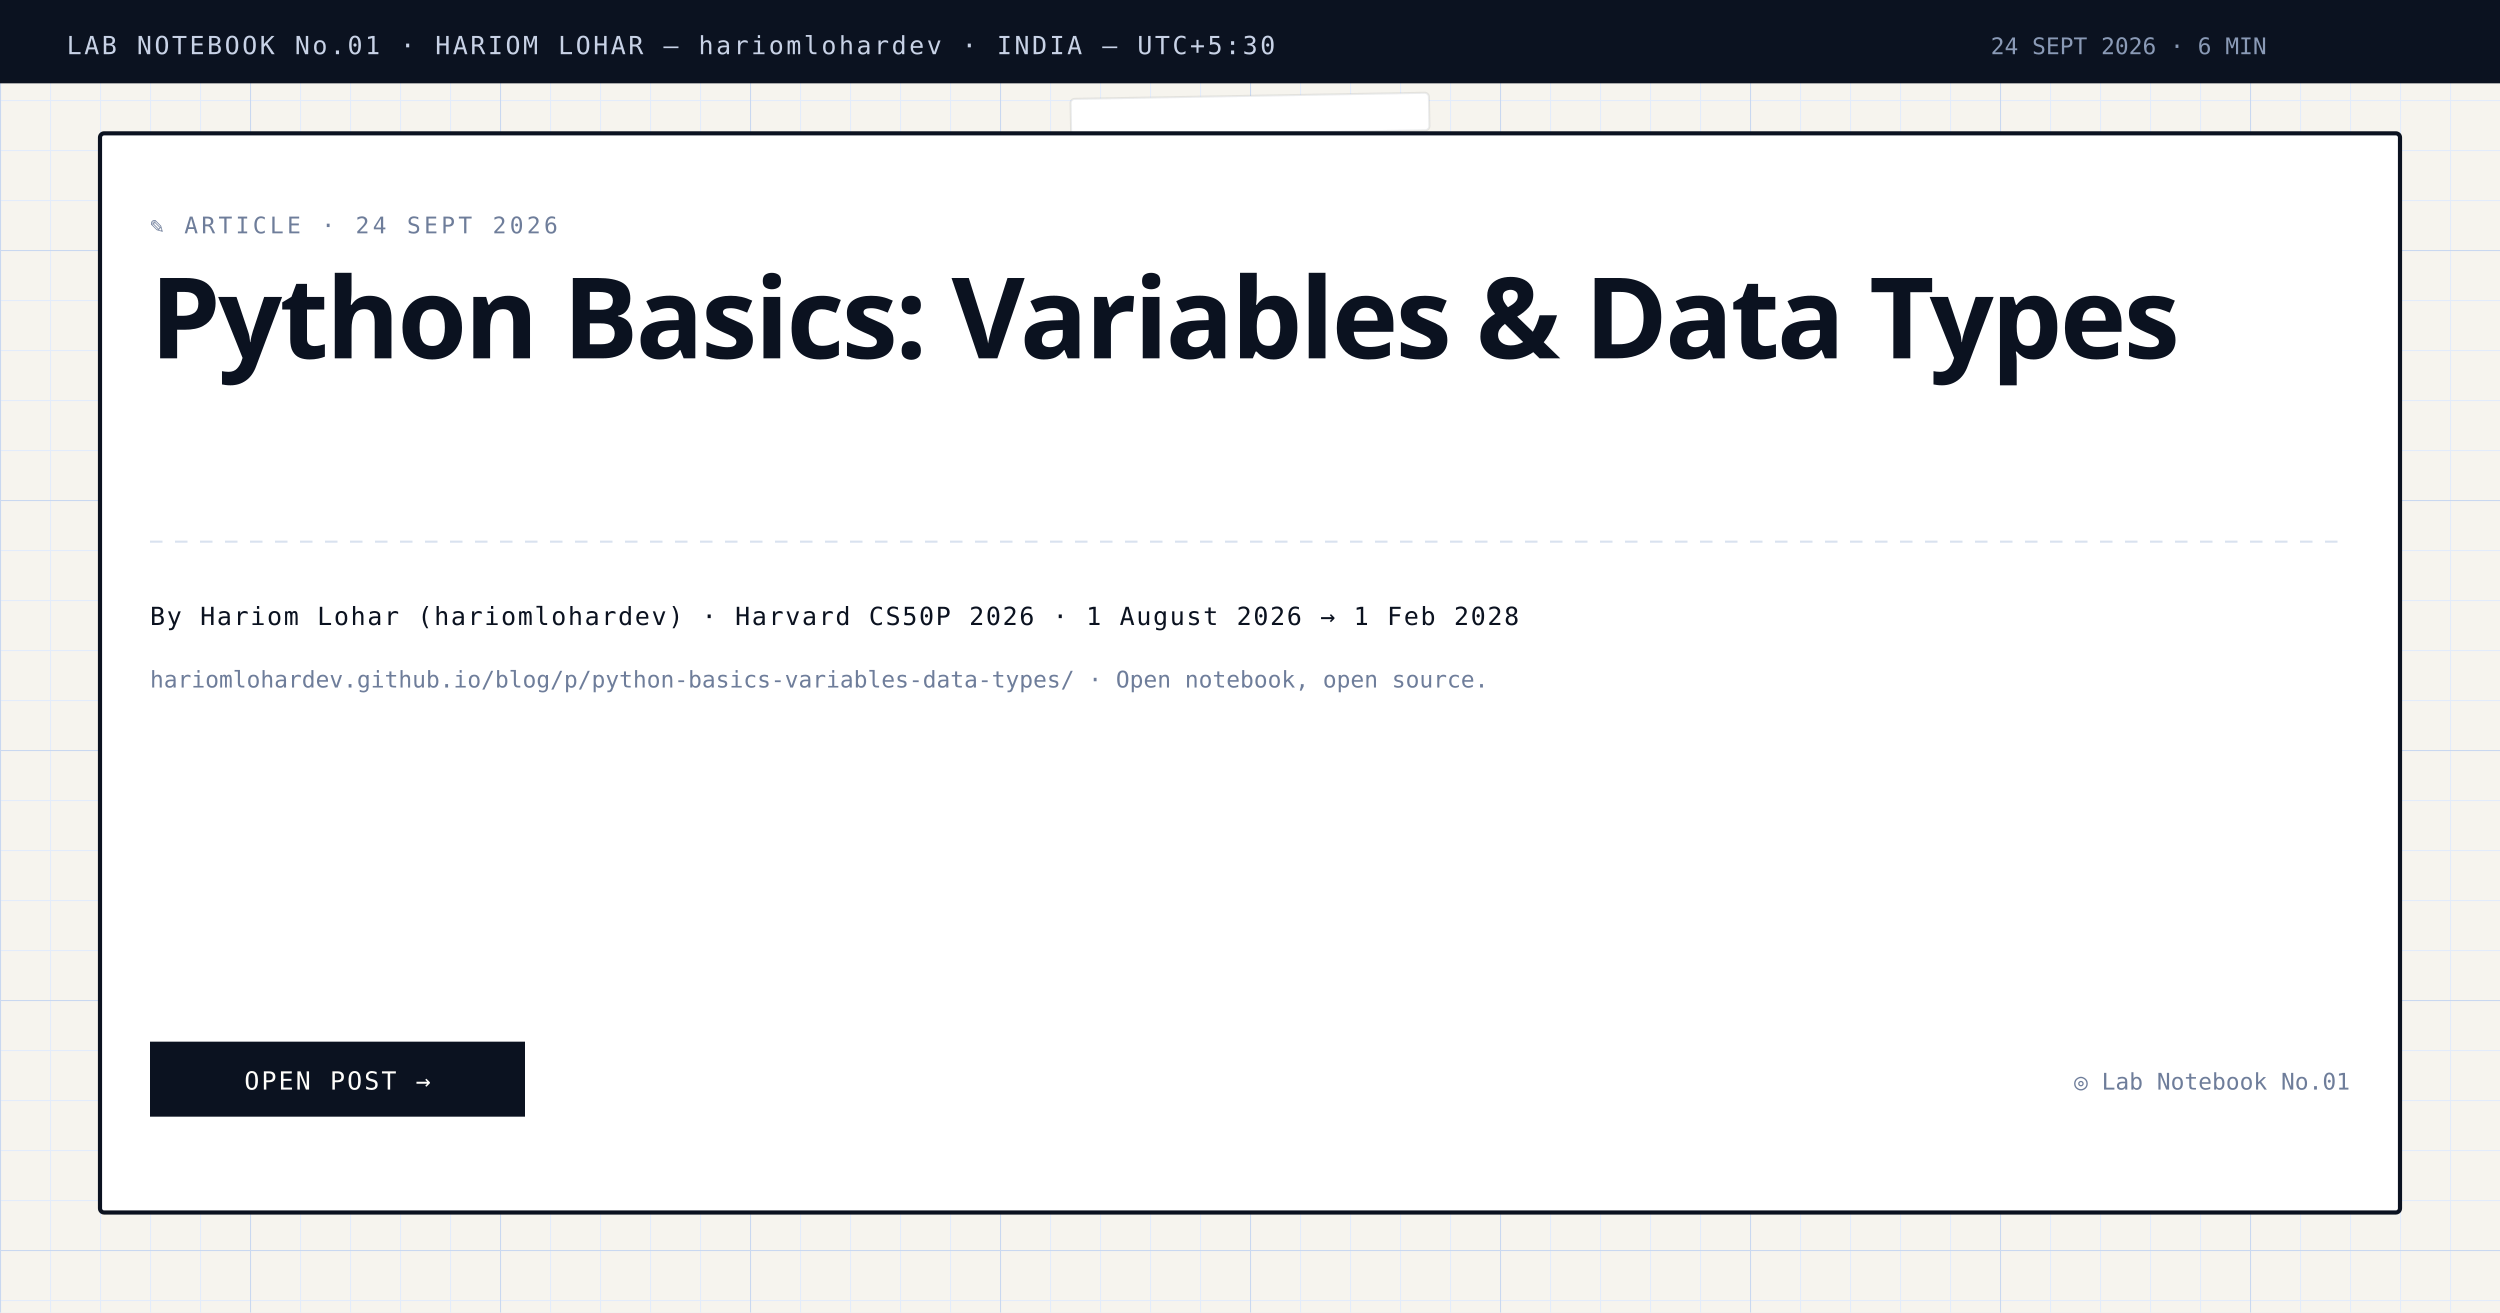
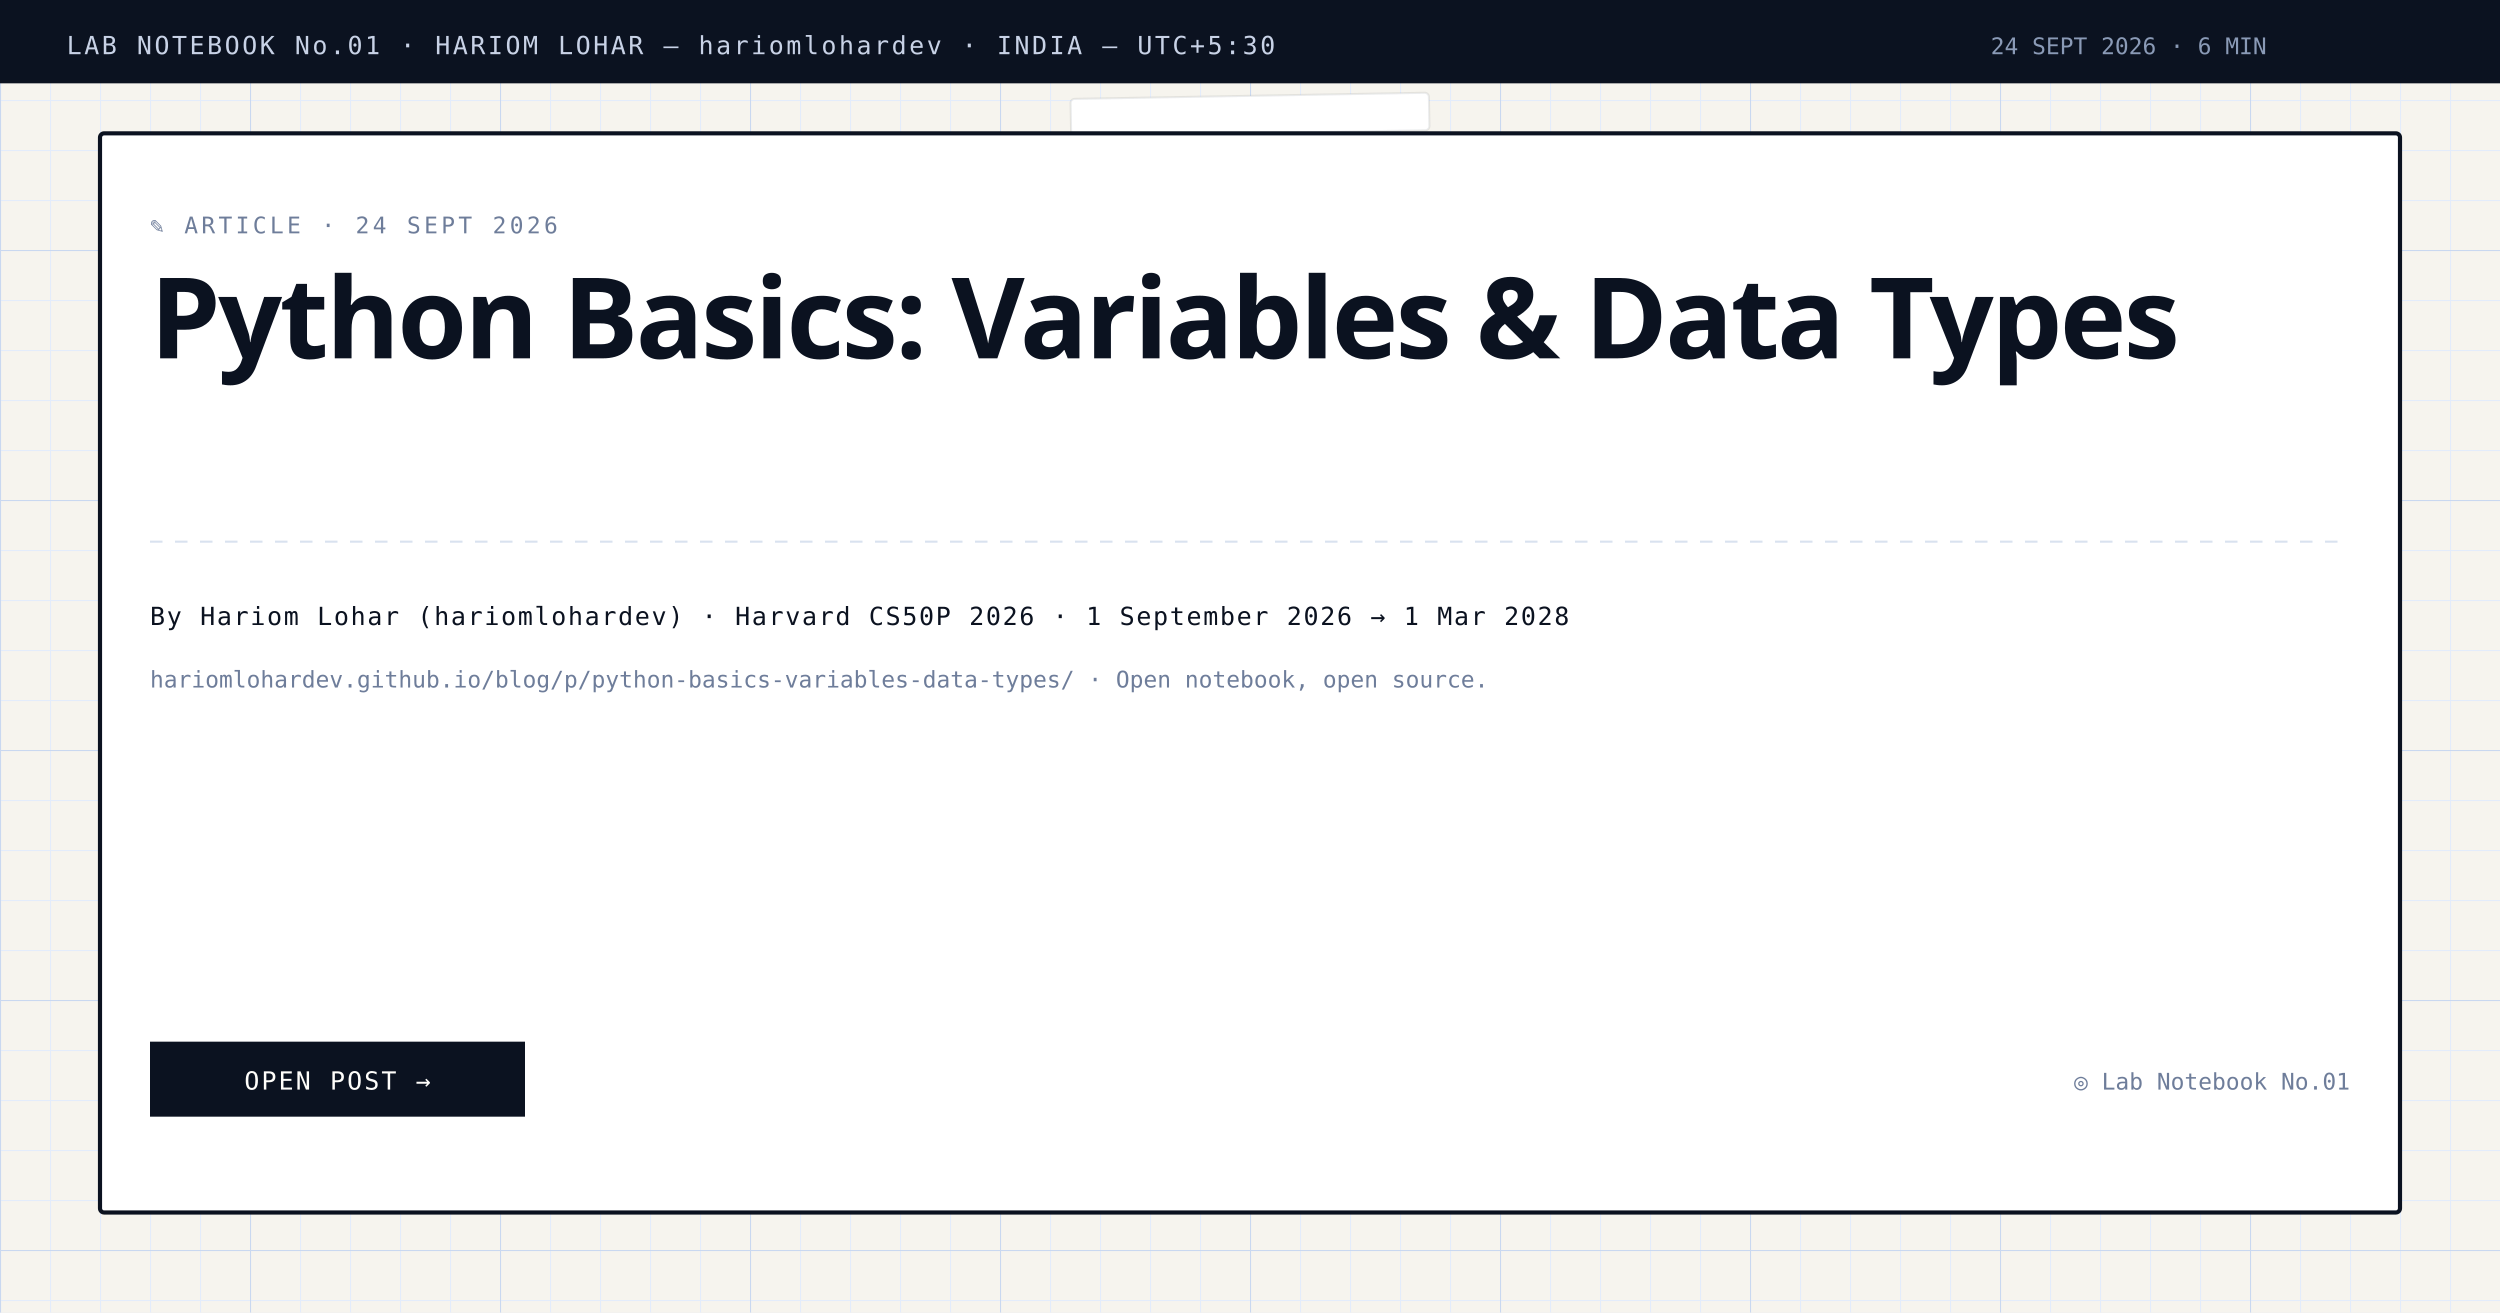
<svg xmlns="http://www.w3.org/2000/svg" width="1200" height="630" viewBox="0 0 1200 630" role="img" aria-label="Python Basics: Variables &amp; Data Types">
  <rect width="1200" height="630" fill="#F6F4EE" />
  <defs>
    <pattern id="g" width="24" height="24" patternUnits="userSpaceOnUse">
      <path d="M24 0 H0 V24" fill="none" stroke="#E3ECFB" stroke-width="1" />
    </pattern>
    <pattern id="g2" width="120" height="120" patternUnits="userSpaceOnUse">
      <path d="M120 0 H0 V120" fill="none" stroke="#C9D8F0" stroke-width="1" />
    </pattern>
  </defs>
  <rect width="1200" height="630" fill="url(#g)" />
  <rect width="1200" height="630" fill="url(#g2)" />
  <rect x="0" y="0" width="1200" height="8" fill="#FFD400" />
  <rect x="0" y="8" width="1200" height="1" fill="#0B1220" opacity="0.12" />
  <rect x="0" y="0" width="1200" height="40" fill="#0B1220" />
  <text x="32" y="26" fill="#C8D2E6" font-family="monospace" font-size="12" letter-spacing="1.2">LAB NOTEBOOK No.01 · HARIOM LOHAR — hariomlohardev · INDIA — UTC+5:30</text>
  <text x="1088" y="26" fill="#8A9AB6" font-family="monospace" font-size="11" text-anchor="end">24 SEPT 2026 · 6 MIN</text>
  <rect x="514" y="46" width="172" height="18" rx="2" fill="#FFFFFF" stroke="rgba(11,18,32,0.08)" transform="rotate(-1 600 55)" />
  <rect x="48" y="64" width="1104" height="518" rx="2" fill="#FFFFFF" stroke="#0B1220" stroke-width="2" />
  <text x="72" y="112" fill="#6E7D9A" font-family="monospace" font-size="11" letter-spacing="1.6">✎ ARTICLE · 24 SEPT 2026</text>
  <text x="72" y="172" fill="#0B1220" font-family="sans-serif" font-size="54" font-weight="800" letter-spacing="-1.2">Python Basics: Variables &amp; Data Types</text>
  <text x="72" y="226" fill="#475569" font-family="sans-serif" font-size="20" letter-spacing="0" />
  <line x1="72" y1="260" x2="1128" y2="260" stroke="#D9E2EF" stroke-width="1" stroke-dasharray="6 6" />
-   <text x="72" y="300" fill="#0B1220" font-family="monospace" font-size="12" letter-spacing="0.8">By Hariom Lohar (hariomlohardev) · Harvard CS50P 2026 · 1 August 2026 → 1 Feb 2028</text>
+   <text x="72" y="300" fill="#0B1220" font-family="monospace" font-size="12" letter-spacing="0.8">By Hariom Lohar (hariomlohardev) · Harvard CS50P 2026 · 1 September 2026 → 1 Mar 2028</text>
  <text x="72" y="330" fill="#6E7D9A" font-family="monospace" font-size="11">hariomlohardev.github.io/blog/p/python-basics-variables-data-types/ · Open notebook, open source.</text>
  <rect x="72" y="500" width="180" height="36" fill="#0B1220" />
  <text x="162" y="523" fill="#FFFEFB" font-family="monospace" font-size="12" text-anchor="middle" letter-spacing="1">OPEN POST →</text>
  <text x="1128" y="523" fill="#6E7D9A" font-family="monospace" font-size="11" text-anchor="end">◎ Lab Notebook No.01</text>
</svg>
